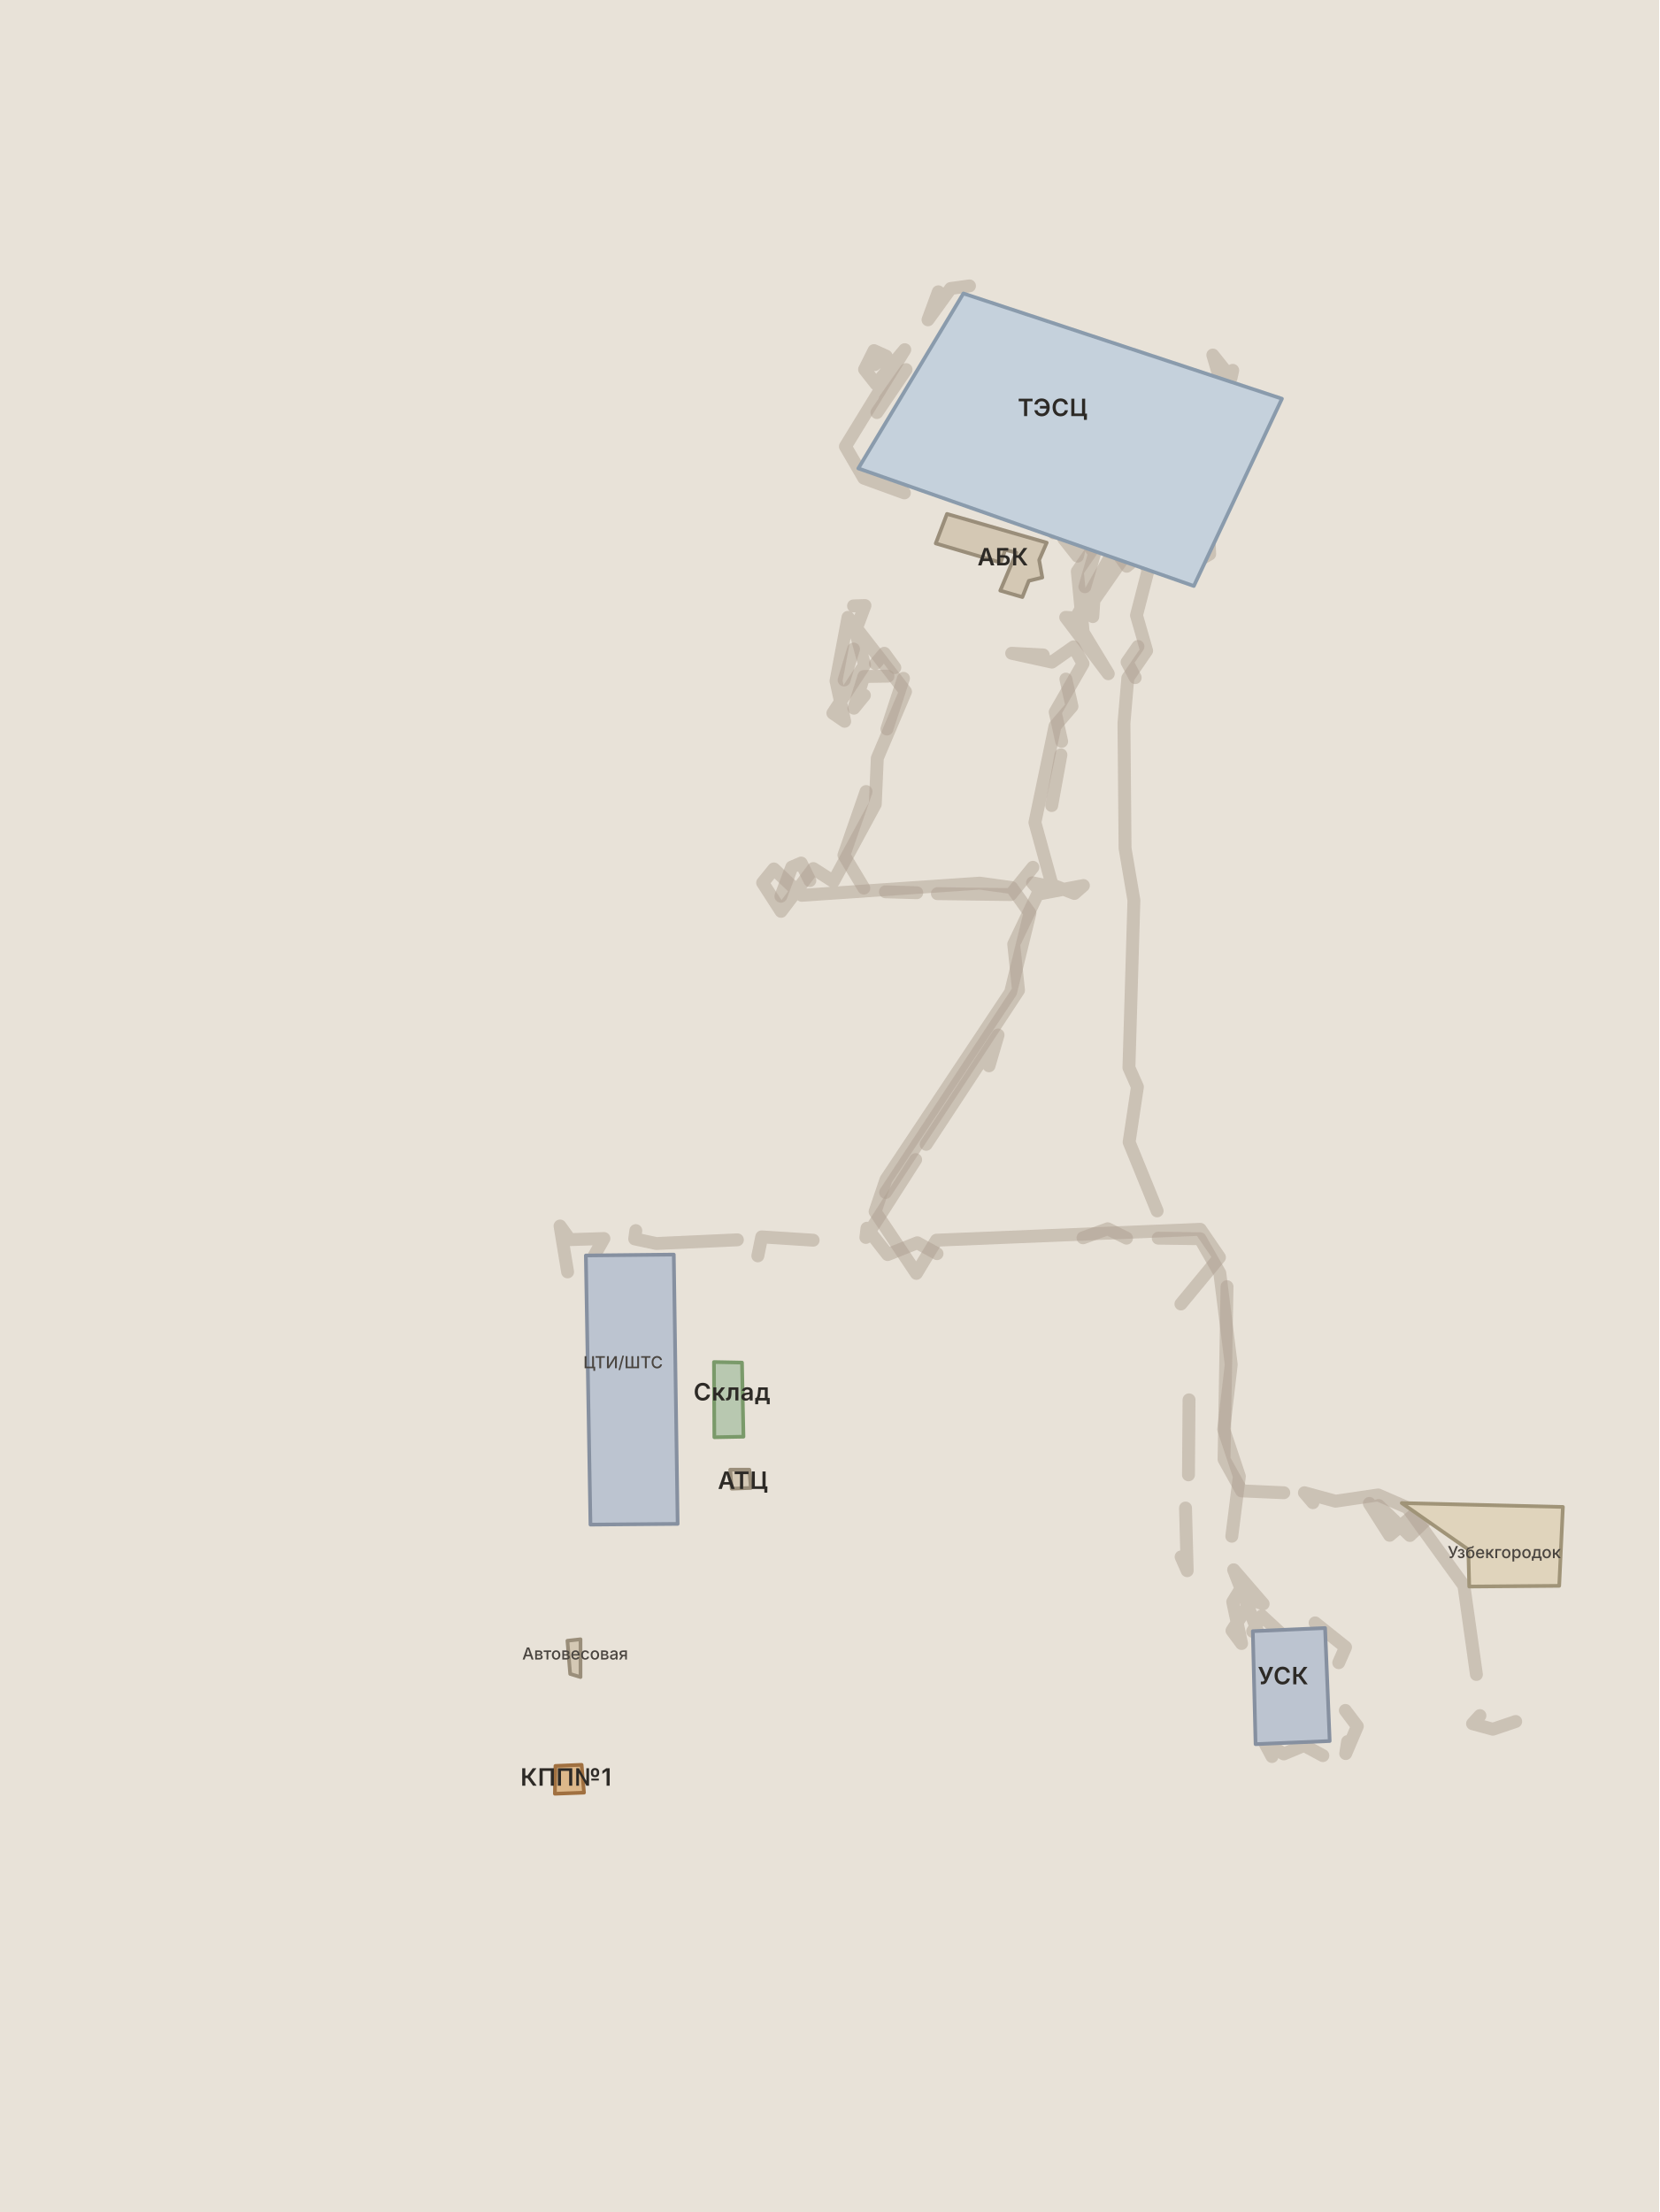
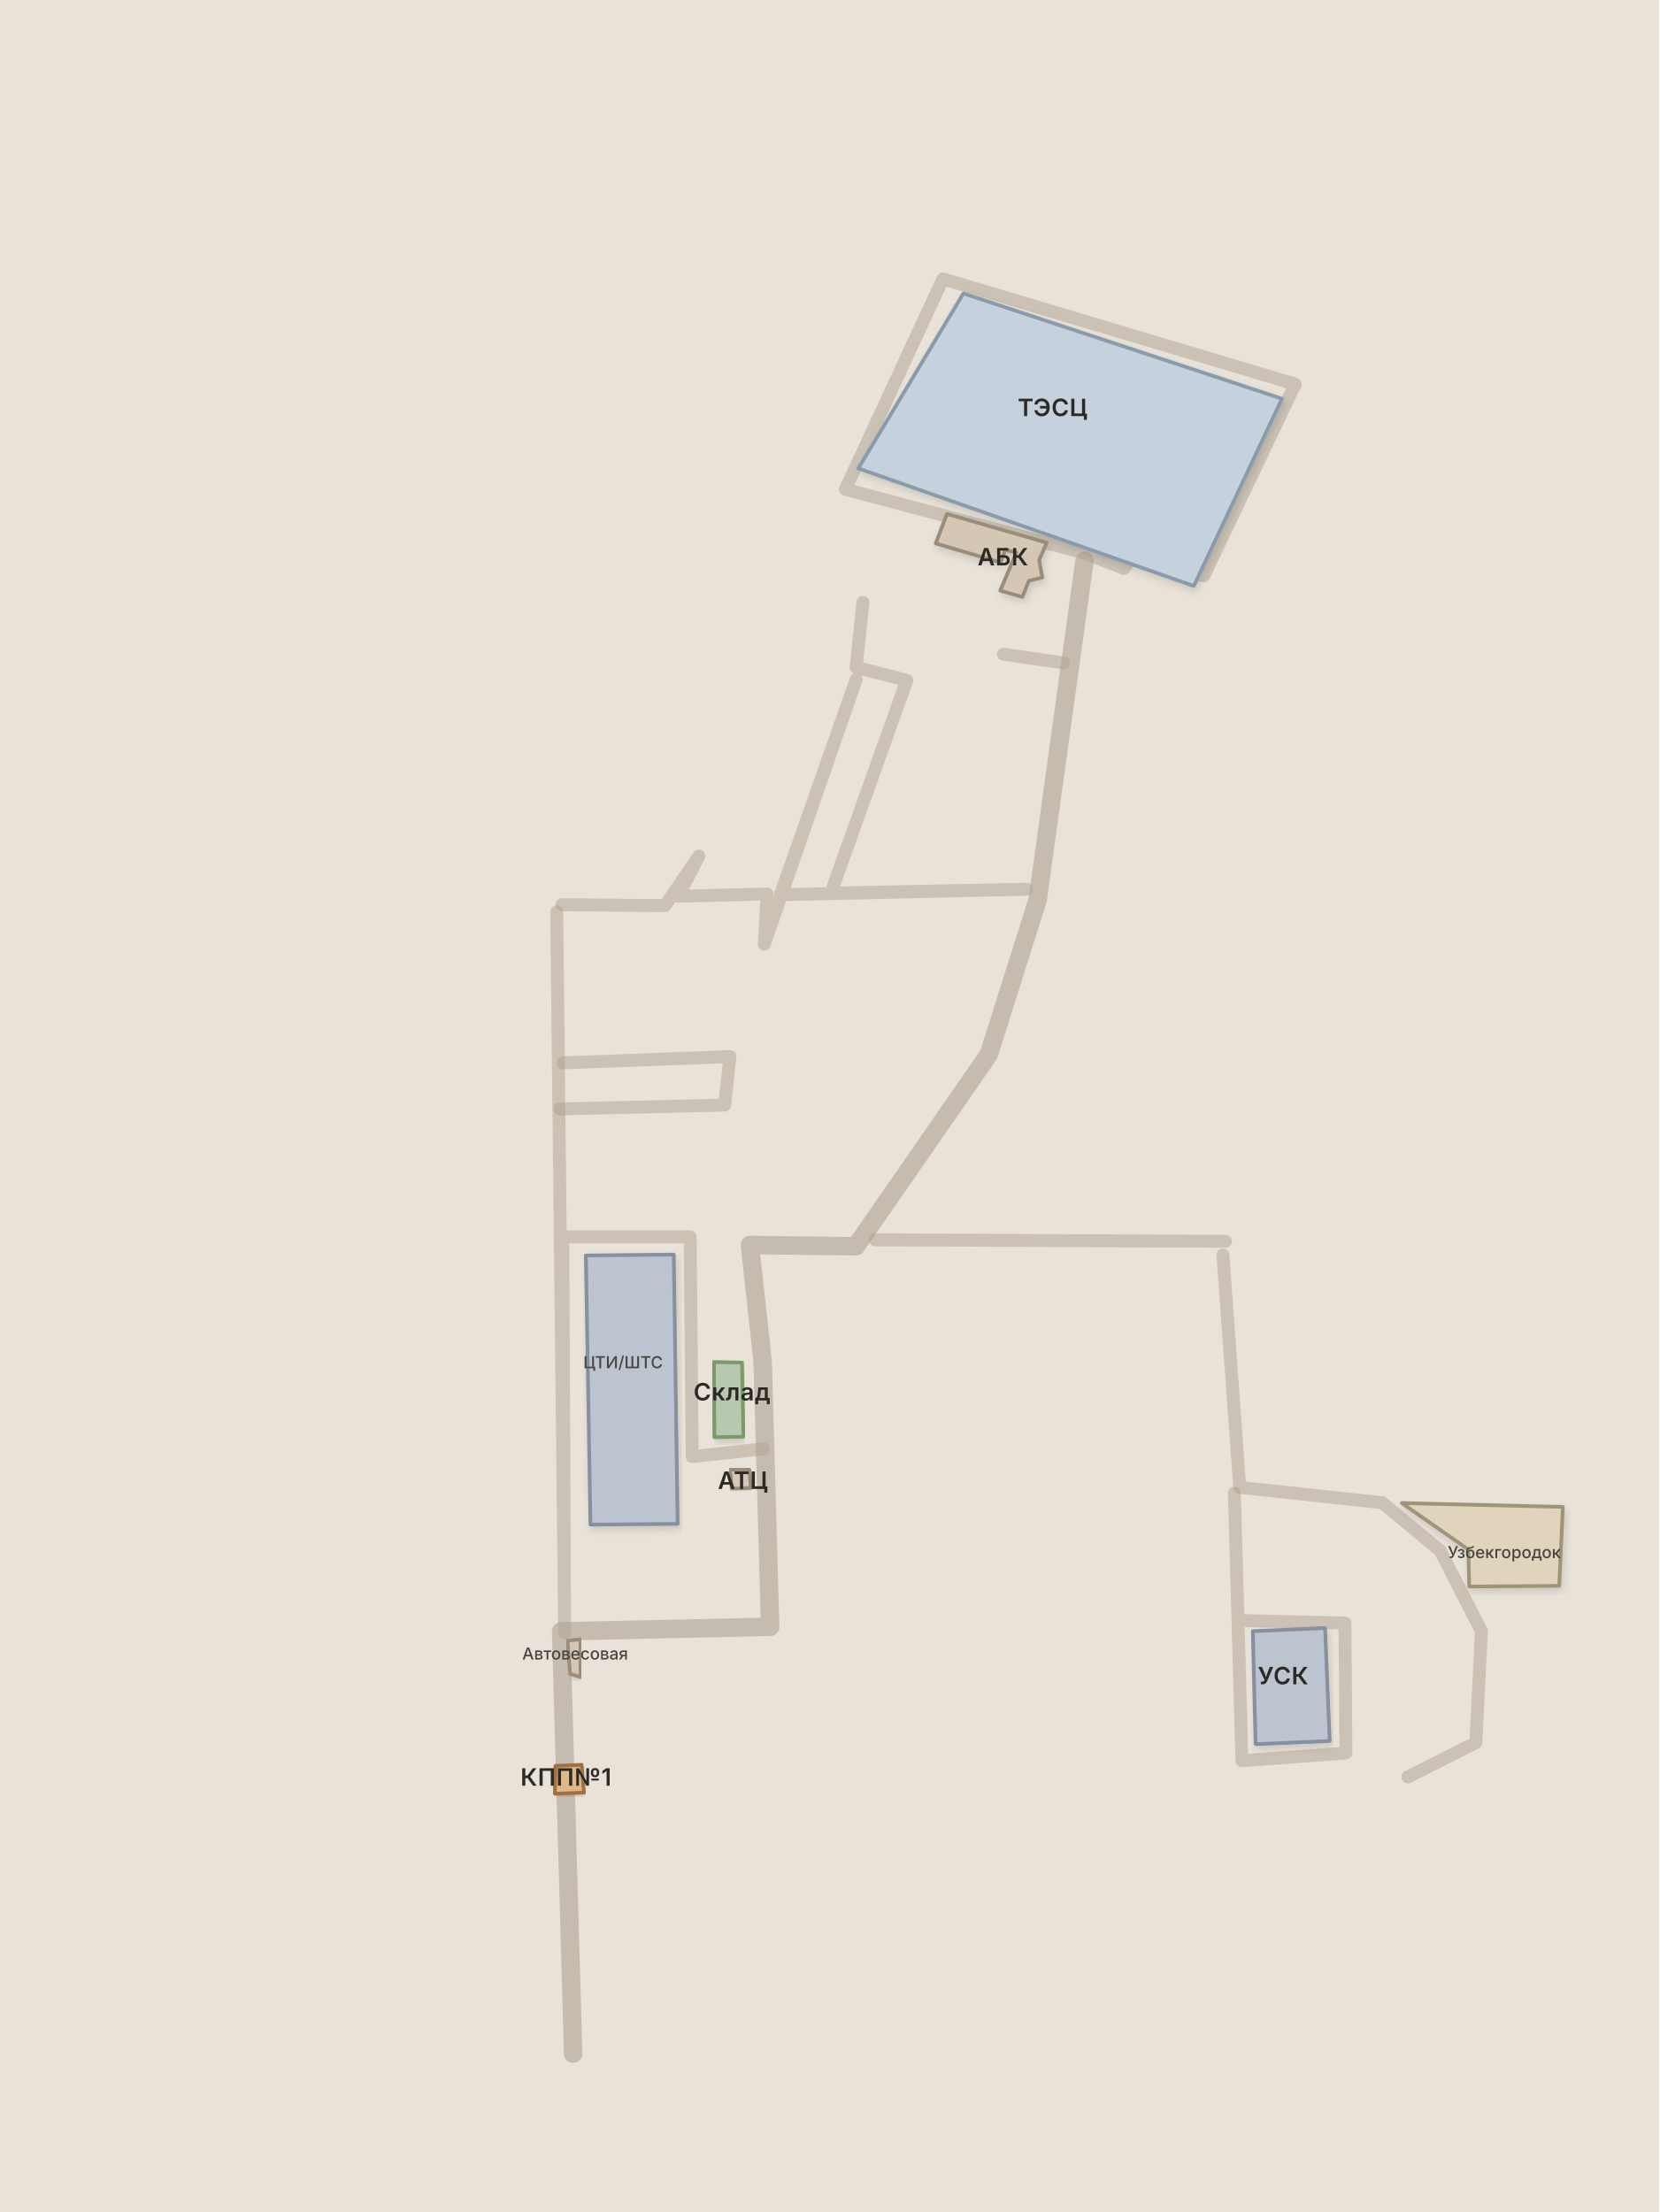
<svg xmlns="http://www.w3.org/2000/svg" viewBox="0 0 900 1200" width="900" height="1200">
  <defs>
    <style>
      .road { fill: none; stroke: #a09080; stroke-width: 7; stroke-linecap: round; stroke-linejoin: round; opacity: 0.5; }
+       .road-main { stroke-width: 10; opacity: 0.6; }
      .label { font-family: 'Inter', 'Segoe UI', sans-serif; font-size: 13px; fill: #2d2a26; text-anchor: middle; dominant-baseline: central; font-weight: 600; letter-spacing: 0.02em; }
      .label-s { font-family: 'Inter', 'Segoe UI', sans-serif; font-size: 9px; fill: #4a4540; text-anchor: middle; dominant-baseline: central; font-weight: 500; }
    </style>
+     <filter id="shadow" x="-5%" y="-5%" width="110%" height="115%">
+       <feDropShadow dx="1" dy="2" stdDeviation="2" flood-color="#00000020" />
+     </filter>
  </defs>
  <rect width="900" height="1200" fill="#e8e2d8" />
  <g id="roads" opacity="0.8">
-     <polyline class="road" points="643.1,818.1 644.0,852.1 640.7,844.6" />
-     <polyline class="road" points="729.8,927.9 736.3,936.5 730.0,951.3 731.0,944.8" />
-     <polyline class="road" points="640.6,707.4 661.5,682.1 651.1,666.9 508.0,672.8 497.1,690.8 474.7,657.3 480.6,639.9 548.2,538.3 558.7,495.4 548.8,481.5 531.5,479.1 434.9,485.7 419.8,471.4 413.7,478.9 423.7,494.4 441.2,471.2 452.1,478.2 474.8,436.3 475.9,411.3 491.2,375.2 460.0,334.9 453.5,369.4 458.2,391.3 451.8,386.9 469.0,360.7 464.0,342.4 469.2,328.5 463.0,328.7" />
-     <polyline class="road" points="713.4,880.4 729.9,893.6 726.2,902.0" />
-     <polyline class="road" points="668.2,833.4 672.3,800.9 663.8,775.4 667.9,740.3 661.7,690.7 651.0,672.0 628.3,671.7" />
-     <polyline class="road" points="644.7,800.1 645.0,759.4" />
-     <polyline class="road" points="717.6,952.4 707.4,946.9 696.4,951.5 685.6,944.7 690.0,952.9" />
-     <polyline class="road" points="696.4,809.8 673.5,808.8 664.0,791.7 665.6,698.0" />
-     <polyline class="road" points="655.7,247.4 627.9,293.1 611.2,307.2 587.9,274.1 620.2,215.9 616.1,208.6 589.3,247.7 594.5,250.4 610.5,224.0 655.8,291.0 656.2,300.6 641.0,309.2 633.1,292.0 655.7,267.7 662.2,267.7 674.3,243.1" />
-     <polyline class="road" points="575.6,267.9 578.9,284.2 571.6,289.1 566.4,283.4" />
-     <polyline class="road" points="490.6,267.4 468.6,259.4 458.6,242.2 490.8,189.7 475.2,208.3 469.0,200.4 474.1,190.2 480.7,193.2 474.5,197.8" />
-     <polyline class="road" points="634.6,216.1 605.0,258.6 594.1,264.1 622.9,309.0 616.5,333.8 622.0,353.0 611.8,367.8 609.7,392.4 610.3,460.2 615.1,488.4 612.4,579.2 617.0,589.6 612.5,619.6 627.7,656.9" />
-     <polyline class="road" points="643.8,223.4 584.4,310.0 587.6,343.1 601.2,365.5 578.1,334.9 583.5,335.3 627.6,257.4 646.0,241.1 646.2,249.8 593.4,325.7 592.8,334.5" />
-     <polyline class="road" points="441.1,672.8 413.2,671.0 411.1,681.3" />
-     <polyline class="road" points="307.9,690.0 303.8,665.1 309.1,672.5 327.6,671.9 321.3,683.0" />
-     <polyline class="road" points="525.9,155.1 515.7,156.5 503.4,173.5 509.0,158.3" />
-     <polyline class="road" points="400.0,672.6 356.0,674.6 344.3,672.1 344.9,667.6" />
-     <polyline class="road" points="800.9,908.4 794.1,860.2 763.5,817.9 747.6,811.0 724.5,814.4 707.6,809.8 712.2,815.2" />
-     <polyline class="road" points="822.2,933.9 809.8,938.1 798.8,935.1 802.8,930.7" />
-     <polyline class="road" points="679.5,885.0 684.5,876.6 695.3,886.6 685.2,892.6 669.2,851.6 685.2,870.1 679.0,868.0 668.3,884.6 673.5,891.6 668.7,869.0 673.2,861.7" />
-     <polyline class="road" points="611.1,671.7 600.9,666.6 587.5,671.5" />
-     <polyline class="road" points="496.7,629.1 469.7,671.3 470.3,666.3 481.5,680.6 497.6,674.2 508.3,680.1" />
-     <polyline class="road" points="560.3,470.5 548.3,485.3 508.5,484.8" />
-     <polyline class="road" points="575.9,402.2 572.4,386.3 587.5,360.0 582.4,350.9 570.6,359.2 548.8,354.4 565.9,355.3" />
-     <polyline class="road" points="588.5,318.3 593.7,300.4 583.1,283.7 577.0,292.2 584.5,301.7 588.6,284.0" />
-     <polyline class="road" points="578.2,368.4 581.5,383.2 572.3,393.9 561.4,446.2 570.7,480.0 582.8,484.7 587.7,480.4 565.2,484.7 560.1,478.9 565.3,480.0 549.9,512.2 552.5,537.2 480.4,646.9" />
-     <polyline class="road" points="502.4,620.8 541.4,561.5 536.5,578.2" />
-     <polyline class="road" points="570.5,437.0 575.5,409.5" />
-     <polyline class="road" points="742.8,815.6 753.8,832.9 769.5,819.6 778.2,820.2 764.8,833.0 747.8,816.7 753.5,826.4" />
-     <polyline class="road" points="615.8,367.6 611.4,359.2 617.3,350.7" />
-     <polyline class="road" points="651.4,267.1 638.8,248.7" />
-     <polyline class="road" points="634.5,308.4 646.2,291.7 651.0,300.5 644.9,302.6 639.5,290.9" />
-     <polyline class="road" points="616.7,285.0 627.1,300.6" />
-     <polyline class="road" points="604.4,267.1 616.3,250.9 631.7,274.8 629.0,283.4 617.4,266.3 610.8,275.1" />
-     <polyline class="road" points="599.5,258.8 609.9,241.5" />
-     <polyline class="road" points="662.1,206.9 657.9,192.6 667.8,205.0 668.7,200.9" />
-     <polyline class="road" points="475.7,223.8 491.5,200.5 480.1,216.7" />
-     <polyline class="road" points="423.6,486.2 429.5,470.4 434.6,468.2 439.3,477.7" />
-     <polyline class="road" points="480.3,483.8 497.3,484.3" />
-     <polyline class="road" points="490.1,368.0 481.1,395.5" />
-     <polyline class="road" points="481.7,366.8 468.6,367.0 463.2,384.2 468.9,377.2" />
-     <polyline class="road" points="457.9,368.9 463.0,352.1" />
-     <polyline class="road" points="468.6,481.8 457.8,463.9 469.8,429.4" />
-     <polyline class="road" points="485.4,362.2 479.7,354.4 474.9,360.0" />
+     <polyline class="road road-main" points="588.3,304.3 562.9,488.1 536.4,572 464.3,676.1 406.8,675.4 413.7,738.5 417.8,882.5 304.4,885 310.9,1114.1" />
+     <polyline class="road" points="591,301.1 609.6,308.4 615.7,300.9 653,312.4 702.6,208.4 511.5,151.3 458.6,265.4 588.9,300.2" />
+     <polyline class="road" points="576.8,359.6 544.3,354.9" />
+     <polyline class="road" points="468.1,326.8 464.4,362 491.9,369.1 450.7,484.5 556.9,482.4 423.3,485.4 464.4,368.7 414.6,512.2 416.1,485 367.9,486.2 379.1,464.4 360.8,491.3 304.9,490.8" />
+     <polyline class="road" points="305.5,576.6 396,573.2 393.1,599.5 303.7,601.6" />
+     <polyline class="road" points="302,494.7 306.3,885.9 305.3,671 374.4,671 375.5,790.2 414.1,786" />
+     <polyline class="road" points="669.6,810 673.7,955.2 730.1,951 729.6,880.5 675.7,879.2" />
+     <polyline class="road" points="663.4,680.9 672.5,806.9 749.8,815.2 781.3,841.3 803.6,884.9 800.6,945.4 763.7,964" />
+     <polyline class="road" points="474.7,672.6 664.8,673.4" />
  </g>
  <g id="buildings">
-     <polygon points="522.6,159.2 465.6,254.1 647.6,317.9 695.4,216.3 522.6,159.2" fill="#c5d1dc" stroke="#8a9bac" stroke-width="2" stroke-linejoin="round" />
-     <polygon points="513.7,278.8 507.6,294.8 542.8,305.2 545.3,298.3 551.3,299.8 542.6,320.4 554.6,323.9 558.1,315.1 565.4,313.3 563.7,303.8 567.8,294.4 513.7,278.8" fill="#d4c8b4" stroke="#9a8e7a" stroke-width="2" stroke-linejoin="round" />
-     <polygon points="301.3,958.0 301.0,973.1 316.8,972.5 315.5,957.4 301.3,958.0" fill="#ddb88a" stroke="#a07040" stroke-width="2" stroke-linejoin="round" />
-     <polygon points="314.9,889.3 307.8,890.1 309.3,908.1 314.9,909.8 314.9,889.3" fill="#d4c8b4" stroke="#9a8e7a" stroke-width="2" stroke-linejoin="round" />
-     <polygon points="402.5,739.2 387.3,738.9 387.5,779.7 403.3,779.4 402.5,739.2" fill="#b8c8b0" stroke="#7a9a6a" stroke-width="2" stroke-linejoin="round" />
-     <polygon points="407.3,807.2 406.5,797.3 396.1,797.3 396.9,807.6 407.3,807.2" fill="#d4c8b4" stroke="#9a8e7a" stroke-width="2" stroke-linejoin="round" />
-     <polygon points="317.8,681.1 320.3,827.1 367.6,826.7 365.5,680.6 317.8,681.1" fill="#bcc4d0" stroke="#8690a0" stroke-width="2" stroke-linejoin="round" />
-     <polygon points="679.6,884.9 681.1,946.2 721.3,944.5 718.8,883.2 679.6,884.9" fill="#bcc4d0" stroke="#8690a0" stroke-width="2" stroke-linejoin="round" />
-     <polygon points="845.8,860.3 847.8,817.5 760.4,815.4 796.5,840.6 797.0,860.7 845.8,860.3" fill="#e0d4bc" stroke="#a09478" stroke-width="2" stroke-linejoin="round" />
+     <polygon points="522.6,159.2 465.6,254.1 647.6,317.9 695.4,216.3 522.6,159.2" fill="#c5d1dc" stroke="#8a9bac" stroke-width="2" stroke-linejoin="round" filter="url(#shadow)" />
+     <polygon points="513.7,278.8 507.6,294.8 542.8,305.2 545.3,298.3 551.3,299.8 542.6,320.4 554.6,323.9 558.1,315.1 565.4,313.3 563.7,303.8 567.8,294.4 513.7,278.8" fill="#d4c8b4" stroke="#9a8e7a" stroke-width="2" stroke-linejoin="round" filter="url(#shadow)" />
+     <polygon points="301.3,958 301,973.1 316.8,972.5 315.5,957.4 301.3,958" fill="#ddb88a" stroke="#a07040" stroke-width="2" stroke-linejoin="round" filter="url(#shadow)" />
+     <polygon points="314.9,889.3 307.8,890.1 309.3,908.1 314.9,909.8 314.9,889.3" fill="#d4c8b4" stroke="#9a8e7a" stroke-width="2" stroke-linejoin="round" filter="url(#shadow)" />
+     <polygon points="402.5,739.2 387.3,738.9 387.5,779.7 403.3,779.4 402.5,739.2" fill="#b8c8b0" stroke="#7a9a6a" stroke-width="2" stroke-linejoin="round" filter="url(#shadow)" />
+     <polygon points="407.3,807.2 406.5,797.3 396.1,797.3 396.9,807.6 407.3,807.2" fill="#d4c8b4" stroke="#9a8e7a" stroke-width="2" stroke-linejoin="round" filter="url(#shadow)" />
+     <polygon points="317.8,681.1 320.3,827.1 367.6,826.7 365.5,680.6 317.8,681.1" fill="#bcc4d0" stroke="#8690a0" stroke-width="2" stroke-linejoin="round" filter="url(#shadow)" />
+     <polygon points="679.6,884.9 681.1,946.2 721.3,944.5 718.8,883.2 679.6,884.9" fill="#bcc4d0" stroke="#8690a0" stroke-width="2" stroke-linejoin="round" filter="url(#shadow)" />
+     <polygon points="845.8,860.3 847.8,817.5 760.4,815.4 796.5,840.6 797,860.7 845.8,860.3" fill="#e0d4bc" stroke="#a09478" stroke-width="2" stroke-linejoin="round" filter="url(#shadow)" />
  </g>
  <g id="labels">
    <text class="label" x="571" y="221">ТЭСЦ</text>
    <text class="label" x="544" y="302">АБК</text>
    <text class="label" x="307" y="964">КПП№1</text>
    <text class="label-s" x="312" y="897">Автовесовая</text>
    <text class="label" x="397" y="755">Склад</text>
    <text class="label" x="403" y="803">АТЦ</text>
    <text class="label-s" x="338" y="739">ЦТИ/ШТС</text>
    <text class="label" x="696" y="909">УСК</text>
    <text class="label-s" x="816" y="842">Узбекгородок</text>
  </g>
</svg>
